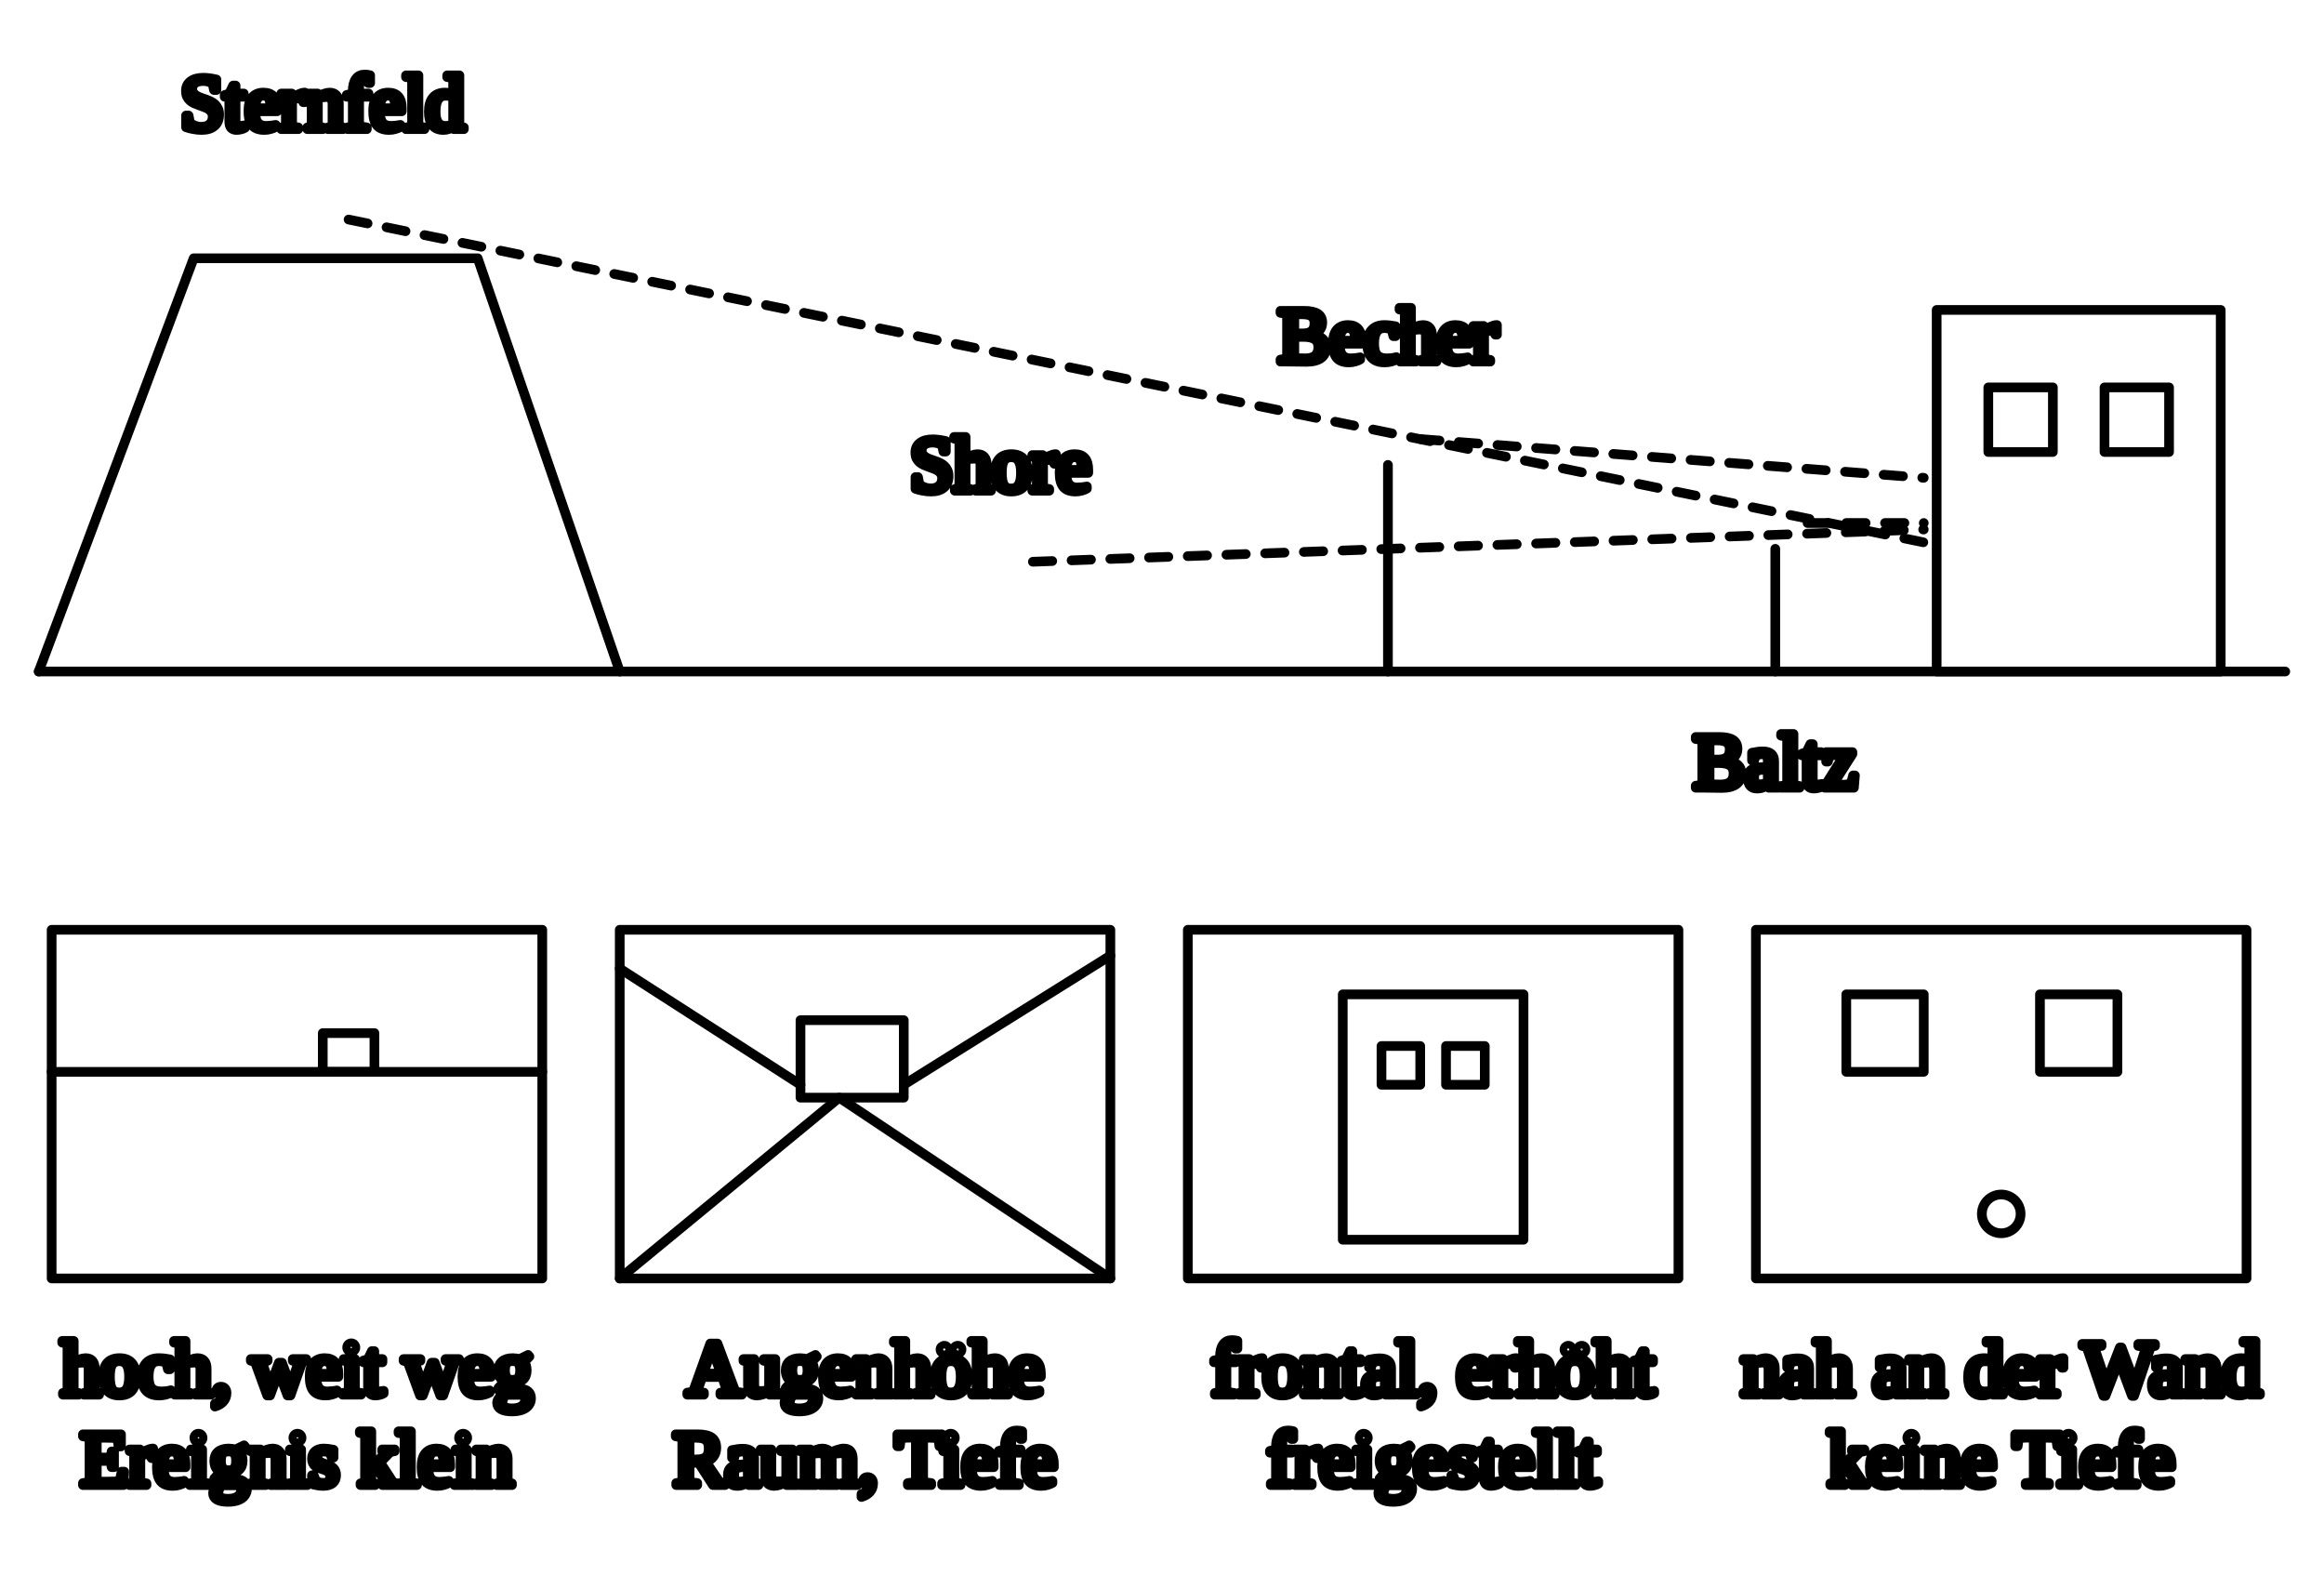
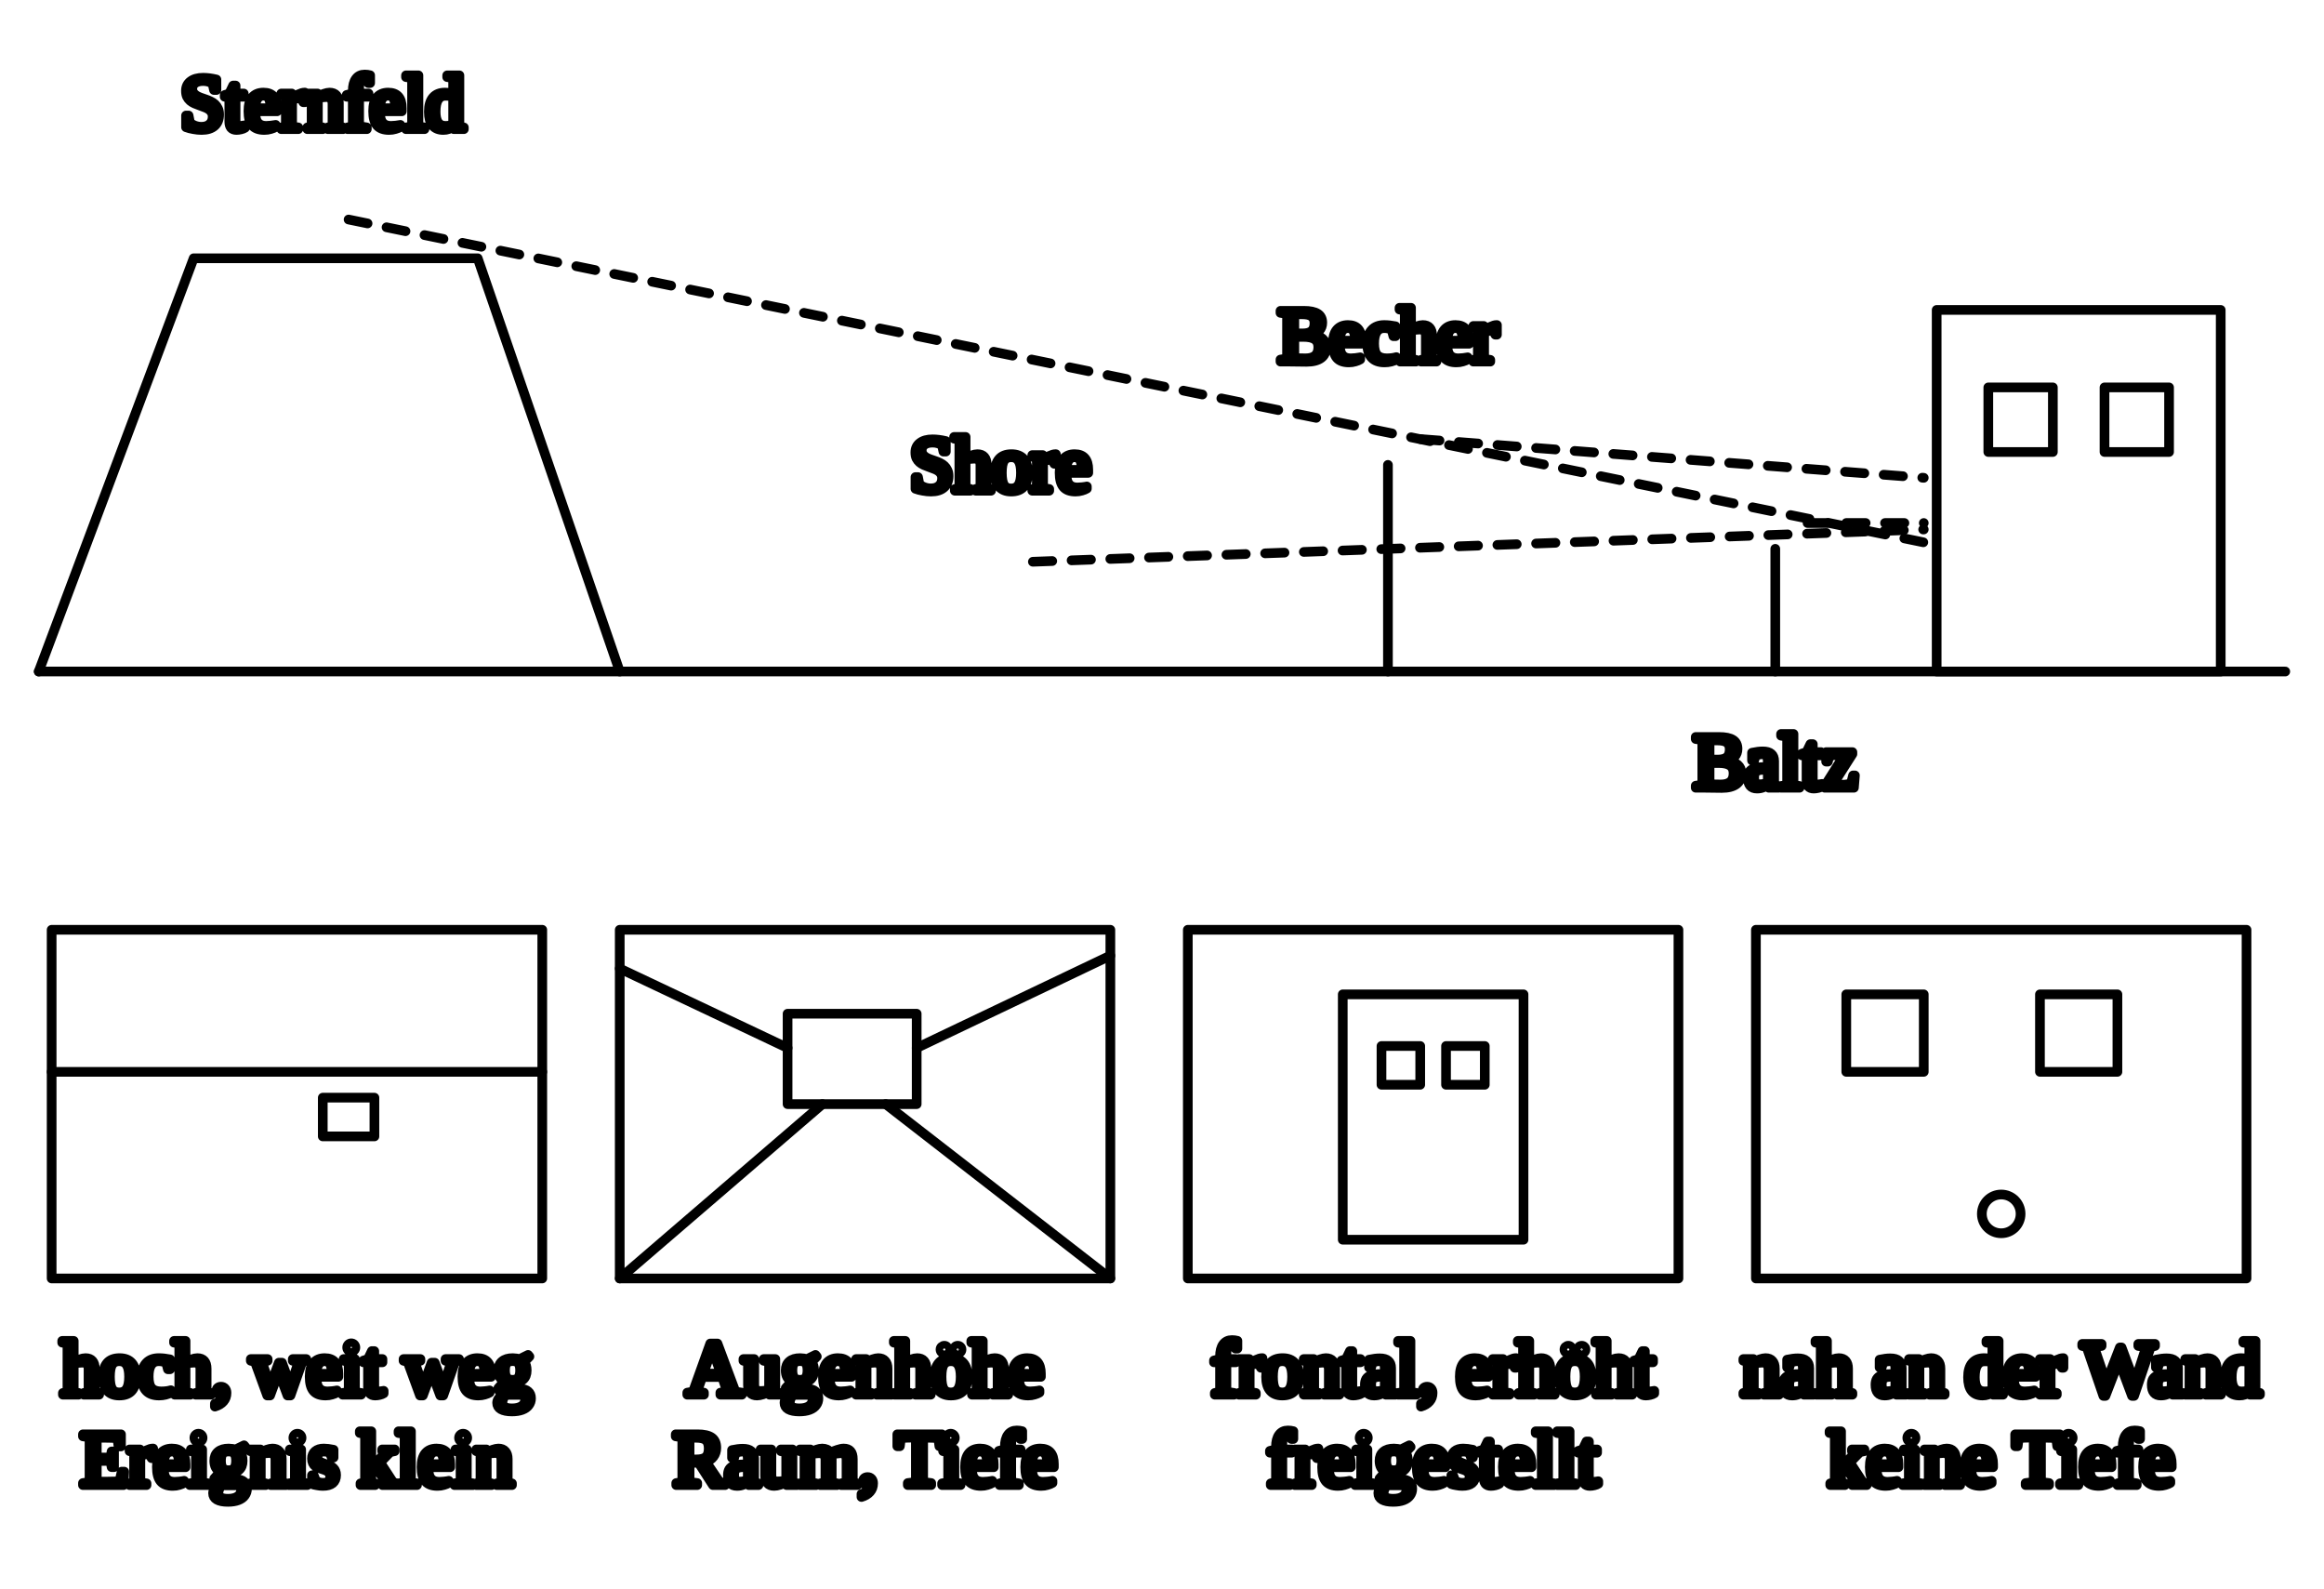
<svg xmlns="http://www.w3.org/2000/svg" viewBox="0 56 360 246" fill="none" stroke="currentColor" stroke-width="1.5" stroke-linecap="round" stroke-linejoin="round">
  <line x1="6" y1="160" x2="354" y2="160" class="m" />
  <path d="M6 160 L30 96 L74 96 L96 160" class="m" />
  <rect x="300" y="104" width="44" height="56" />
  <path d="M308 116 h10 v10 h-10 Z M326 116 h10 v10 h-10 Z" class="m" />
  <rect x="44" y="84" width="10" height="7" class="af" stroke="none" />
  <line x1="54" y1="90" x2="298" y2="140" class="a" stroke-dasharray="3 3" />
  <rect x="150" y="140" width="10" height="7" class="af" stroke="none" />
  <line x1="160" y1="143" x2="298" y2="138" class="a" stroke-dasharray="3 3" />
  <line x1="215" y1="160" x2="215" y2="128" class="m" />
  <rect x="210" y="120" width="10" height="7" class="af" stroke="none" />
  <line x1="220" y1="124" x2="298" y2="130" class="a" stroke-dasharray="3 3" />
  <rect x="270" y="134" width="10" height="7" class="af" stroke="none" />
  <line x1="280" y1="137" x2="298" y2="137" class="a" stroke-dasharray="3 3" />
  <text x="50" y="76" text-anchor="middle" class="h">Sternfeld</text>
  <text x="155" y="132" text-anchor="middle" class="h">Shore</text>
  <text x="215" y="112" text-anchor="middle" class="h">Becher</text>
  <text x="275" y="178" text-anchor="middle" class="h">Baltz</text>
  <line x1="275" y1="160" x2="275" y2="141" class="m" />
  <g transform="translate(0,200)">
    <rect x="8" y="0" width="76" height="54" />
    <path d="M8 22 h76" class="m" />
-     <rect x="50" y="16" width="8" height="6" />
+     <rect x="50" y="26" width="8" height="6" />
    <circle cx="30" cy="38" r="2" class="af" stroke="none" />
    <rect x="96" y="0" width="76" height="54" />
-     <path d="M96 54 L130 26 L172 54 M96 6 L124 24 M172 4 L140 24" class="m" />
-     <rect x="124" y="14" width="16" height="12" />
+     <path d="M96 54 L127.4 27 M172 54 L137.2 27 M96 6 L122 18.3 M172 4 L142 18.3" class="m" />
+     <rect x="122" y="13" width="20" height="14" />
    <rect x="184" y="0" width="76" height="54" />
    <rect x="208" y="10" width="28" height="38" />
    <path d="M214 18 h6 v6 h-6 Z M224 18 h6 v6 h-6 Z" class="m" />
    <rect x="272" y="0" width="76" height="54" />
    <path d="M286 10 h12 v12 h-12 Z M316 10 h12 v12 h-12 Z" />
    <circle cx="310" cy="44" r="3" class="m" />
    <text x="46" y="72" text-anchor="middle" class="m">hoch, weit weg</text>
    <text x="46" y="86" text-anchor="middle" class="m">Ereignis klein</text>
    <text x="134" y="72" text-anchor="middle" class="m">Augenhöhe</text>
    <text x="134" y="86" text-anchor="middle" class="m">Raum, Tiefe</text>
    <text x="222" y="72" text-anchor="middle" class="m">frontal, erhöht</text>
    <text x="222" y="86" text-anchor="middle" class="m">freigestellt</text>
    <text x="310" y="72" text-anchor="middle" class="m">nah an der Wand</text>
    <text x="310" y="86" text-anchor="middle" class="m">keine Tiefe</text>
  </g>
</svg>
